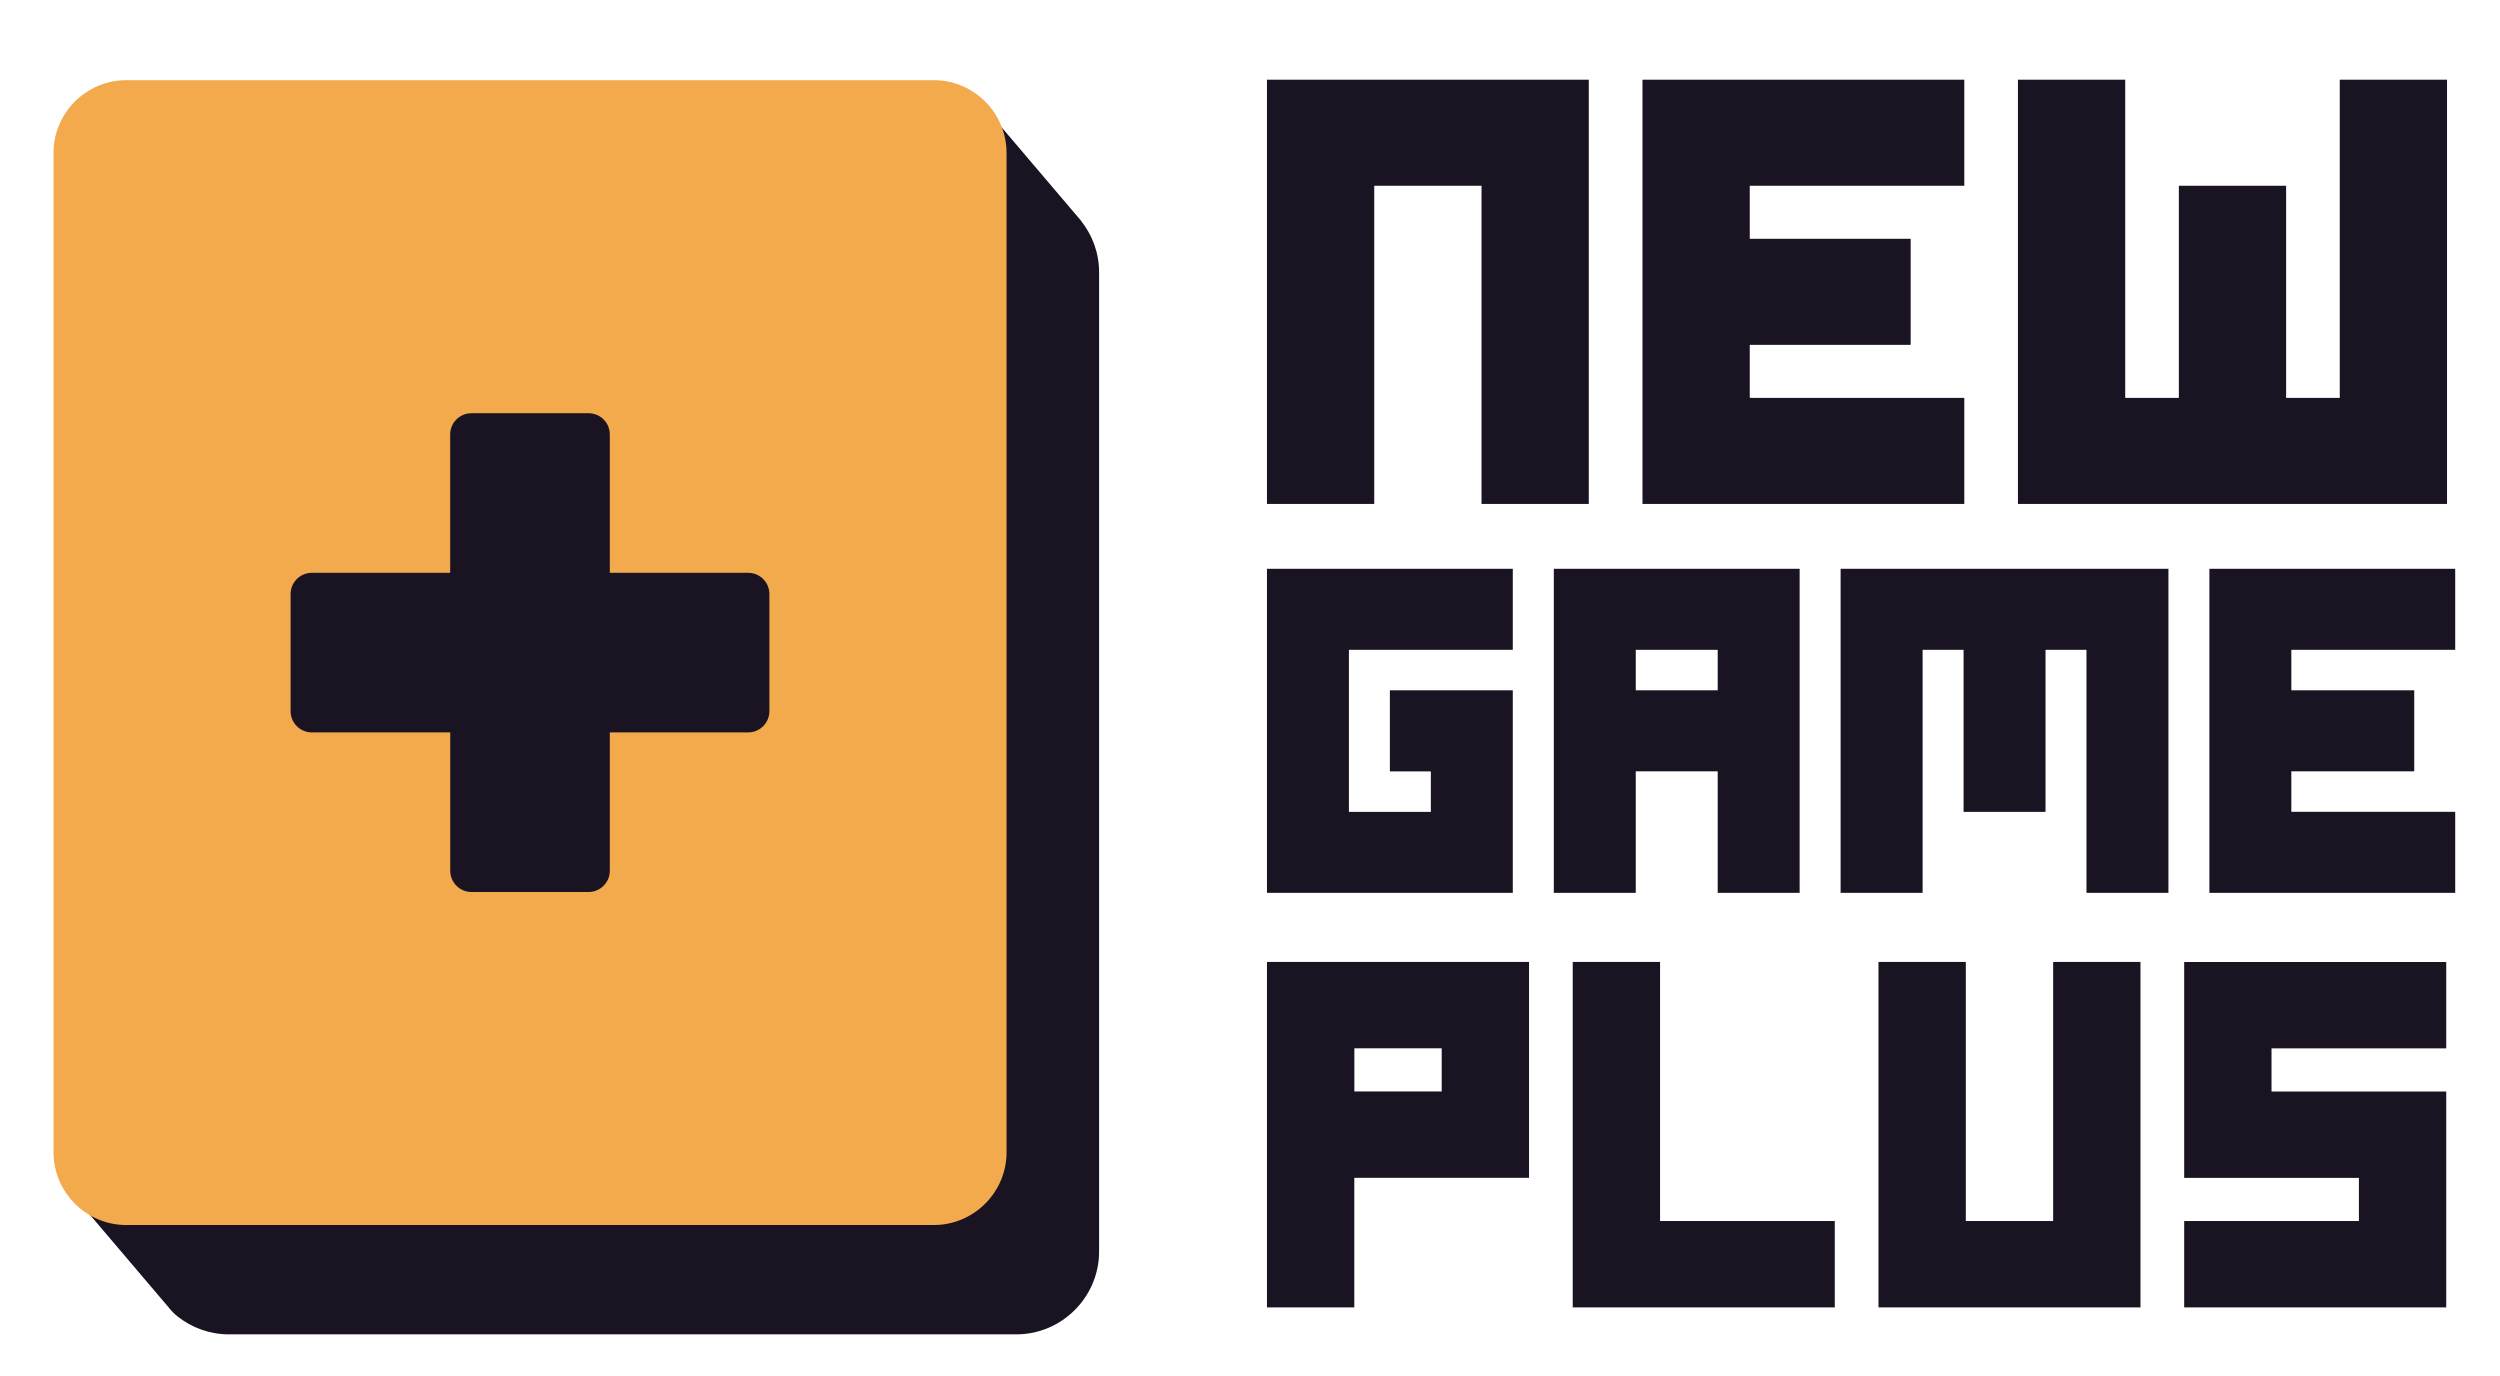
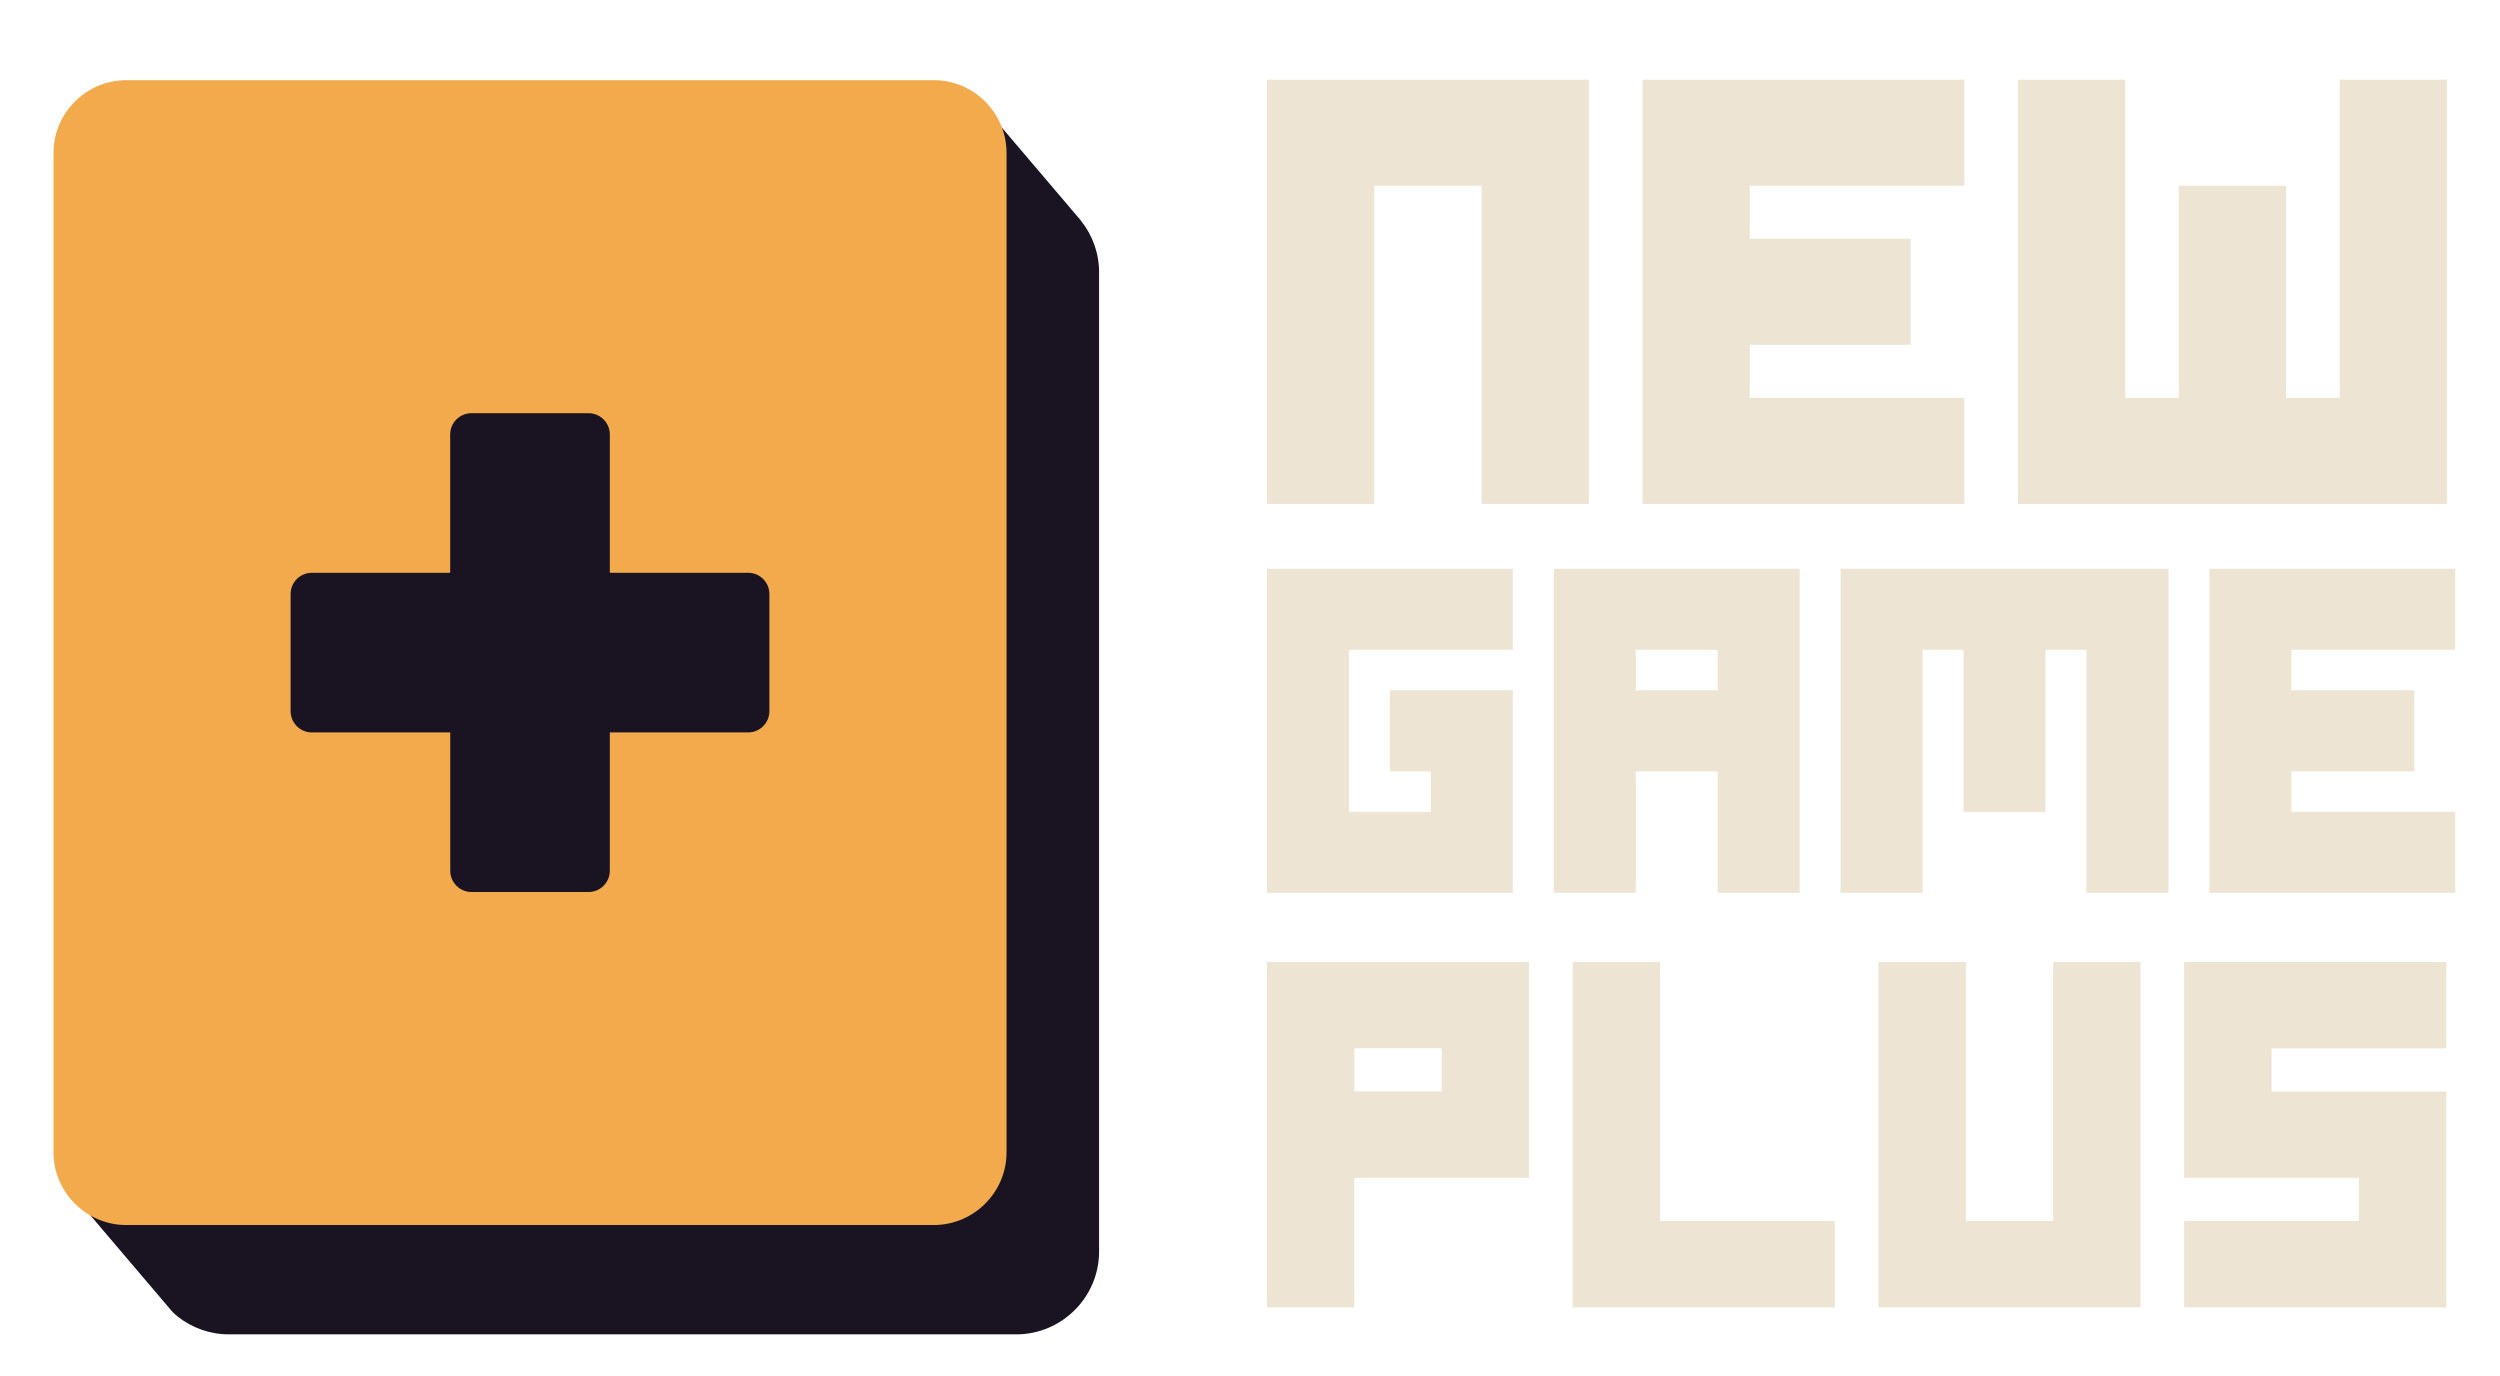
- <svg xmlns="http://www.w3.org/2000/svg" version="1.1" x="0px" y="0px" viewBox="0 0 412.5 226.92" style="enable-background:new 0 0 412.5 226.92;" xml:space="preserve">
+ <svg xmlns="http://www.w3.org/2000/svg" version="1.1" x="0px" y="0px" width="412.5" height="226.92" viewBox="0 0 412.5 226.92" style="enable-background:new 0 0 412.5 226.92;" xml:space="preserve">
  <style type="text/css">
	.st0{fill:#1A1422;}
	.st1{fill:#F2AA4C;}
+ 	#wordmark .st0{fill:#EDE4D3;}
</style>
  <g id="Calque_2">
    <path class="st0" d="M178.36,36.41l-0.13-0.16c-0.01-0.01-0.01-0.01-0.02-0.02l-15.1-17.76c-0.43-0.55-0.92-1.07-1.52-1.54   c-2.33-1.83-5.26-2.93-8.43-2.93H23.23c-7.51,0-13.66,6.15-13.66,13.66v161.58c0,3.22,1.13,6.18,3.01,8.52l-0.02,0l0.13,0.16   c0.01,0.01,0.01,0.01,0.02,0.02l15.1,17.76c0.43,0.55,0.92,1.07,1.52,1.54c2.33,1.83,5.26,2.93,8.43,2.93h129.93   c7.51,0,13.66-6.15,13.66-13.66V44.92c0-3.22-1.13-6.18-3.01-8.52L178.36,36.41z" />
    <path class="st1" d="M154.08,202.13H20.83c-6.6,0-12-5.4-12-12V25.23c0-6.6,5.4-12,12-12h133.25c6.6,0,12,5.4,12,12v164.91   C166.08,196.73,160.68,202.13,154.08,202.13z" />
  </g>
  <g id="Calque_1">
-     <g>
+     <g id="wordmark">
      <path class="st0" d="M209.05,83.15v-70h53.1v70h-17.7v-52.5h-17.7v52.5H209.05z" />
      <path class="st0" d="M271.01,83.15v-70h53.1v17.5h-35.4v8.75h26.55v17.5h-26.55v8.75h35.4v17.5H271.01z" />
      <path class="st0" d="M332.96,83.15v-70h17.7v52.5h8.85v-35h17.7v35h8.85v-52.5h17.7v70H332.96z" />
      <path class="st0" d="M209.05,147.32V93.85h40.56v13.37h-27.04v26.74h13.52v-6.68h-6.76V113.9h20.28v33.42H209.05z" />
      <path class="st0" d="M256.38,147.32V93.85h40.56v53.47h-13.52v-20.05H269.9v20.05H256.38z M283.42,113.9v-6.68H269.9v6.68H283.42z    " />
      <path class="st0" d="M303.7,147.32V93.85h54.09v53.47h-13.52v-40.1h-6.76v26.74h-13.52v-26.74h-6.76v40.1H303.7z" />
      <path class="st0" d="M364.55,147.32V93.85h40.56v13.37h-27.04v6.68h20.28v13.37h-20.28v6.68h27.04v13.37H364.55z" />
      <path class="st0" d="M209.05,215.72v-57h43.24v35.62h-28.83v21.38H209.05z M237.88,180.09v-7.12h-14.41v7.12H237.88z" />
      <path class="st0" d="M259.5,215.72v-57h14.41v42.75h28.83v14.25H259.5z" />
      <path class="st0" d="M309.95,215.72v-57h14.41v42.75h14.41v-42.75h14.41v57H309.95z" />
      <path class="st0" d="M360.39,215.72v-14.25h28.83v-7.12h-28.83v-35.62h43.24v14.25h-28.83v7.12h28.83v35.62H360.39z" />
    </g>
    <g>
      <path class="st0" d="M74.29,143.67v-22.82H51.46c-1.94,0-3.51-1.57-3.51-3.51V98.02c0-1.94,1.57-3.51,3.51-3.51h22.82V71.69    c0-1.94,1.57-3.51,3.51-3.51h19.32c1.94,0,3.51,1.57,3.51,3.51v22.82h22.82c1.94,0,3.51,1.57,3.51,3.51v19.32    c0,1.94-1.57,3.51-3.51,3.51h-22.82v22.82c0,1.94-1.57,3.51-3.51,3.51H77.79C75.86,147.18,74.29,145.61,74.29,143.67z" />
    </g>
  </g>
</svg>
